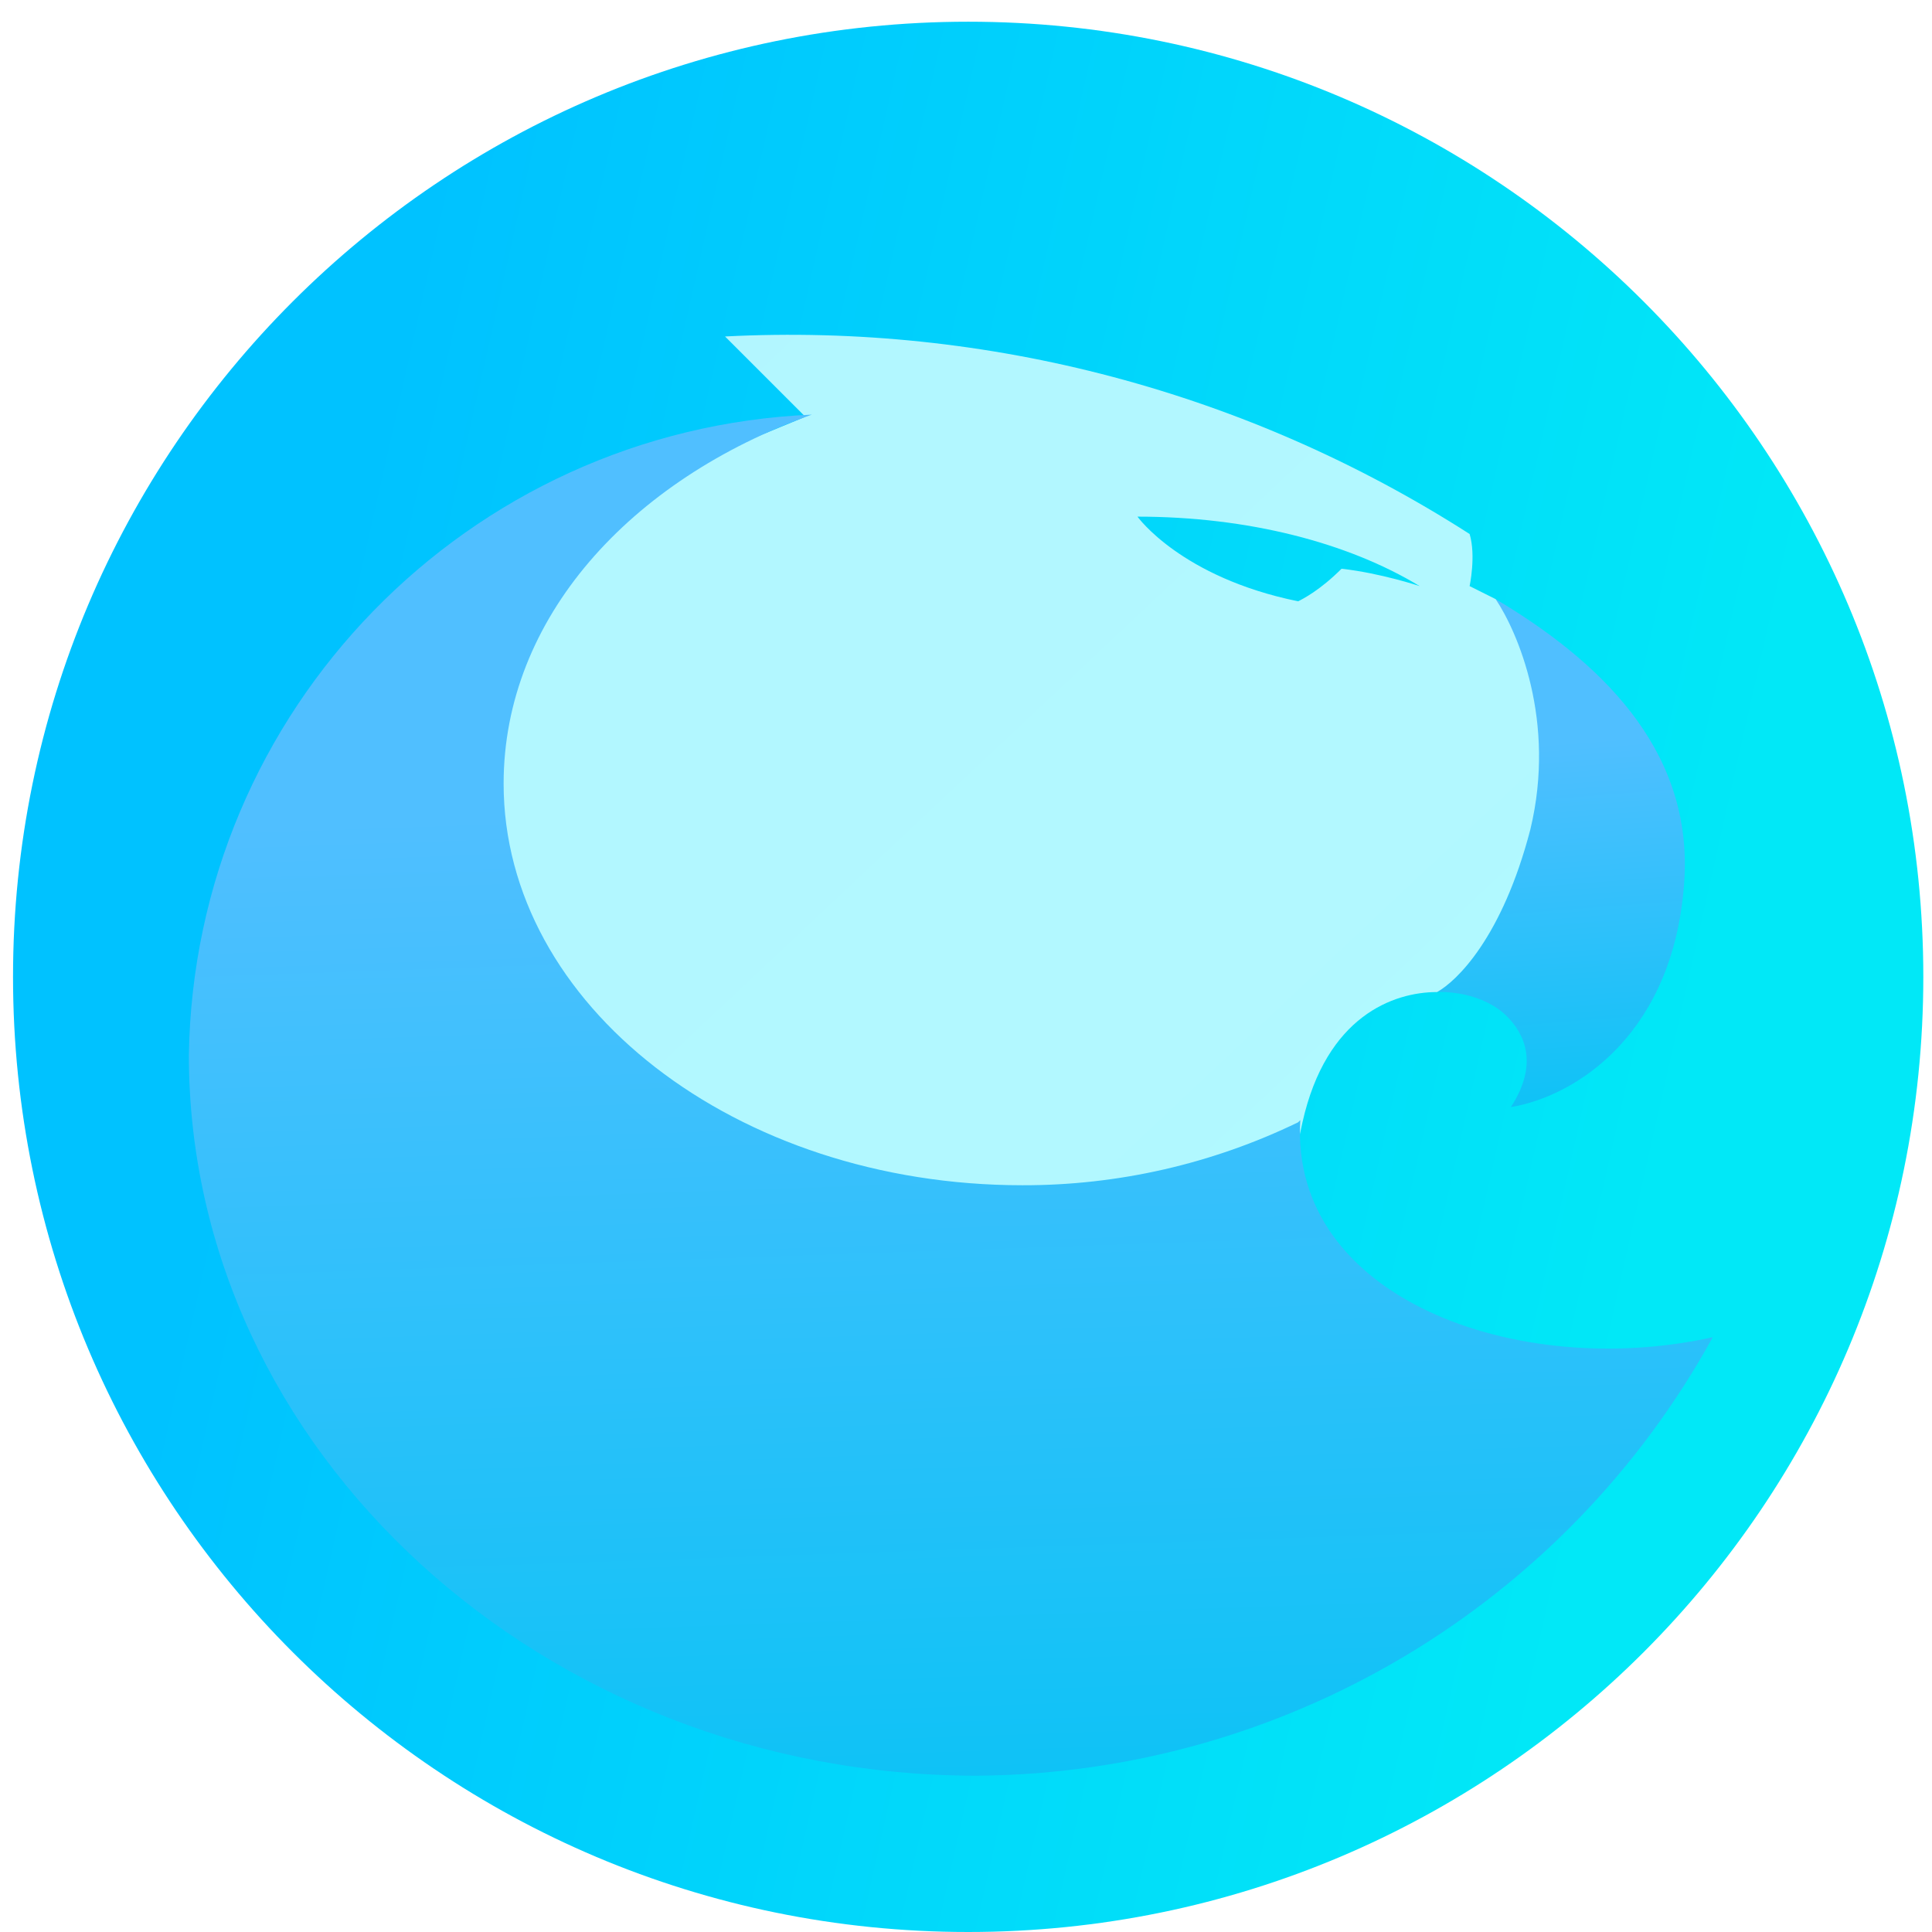
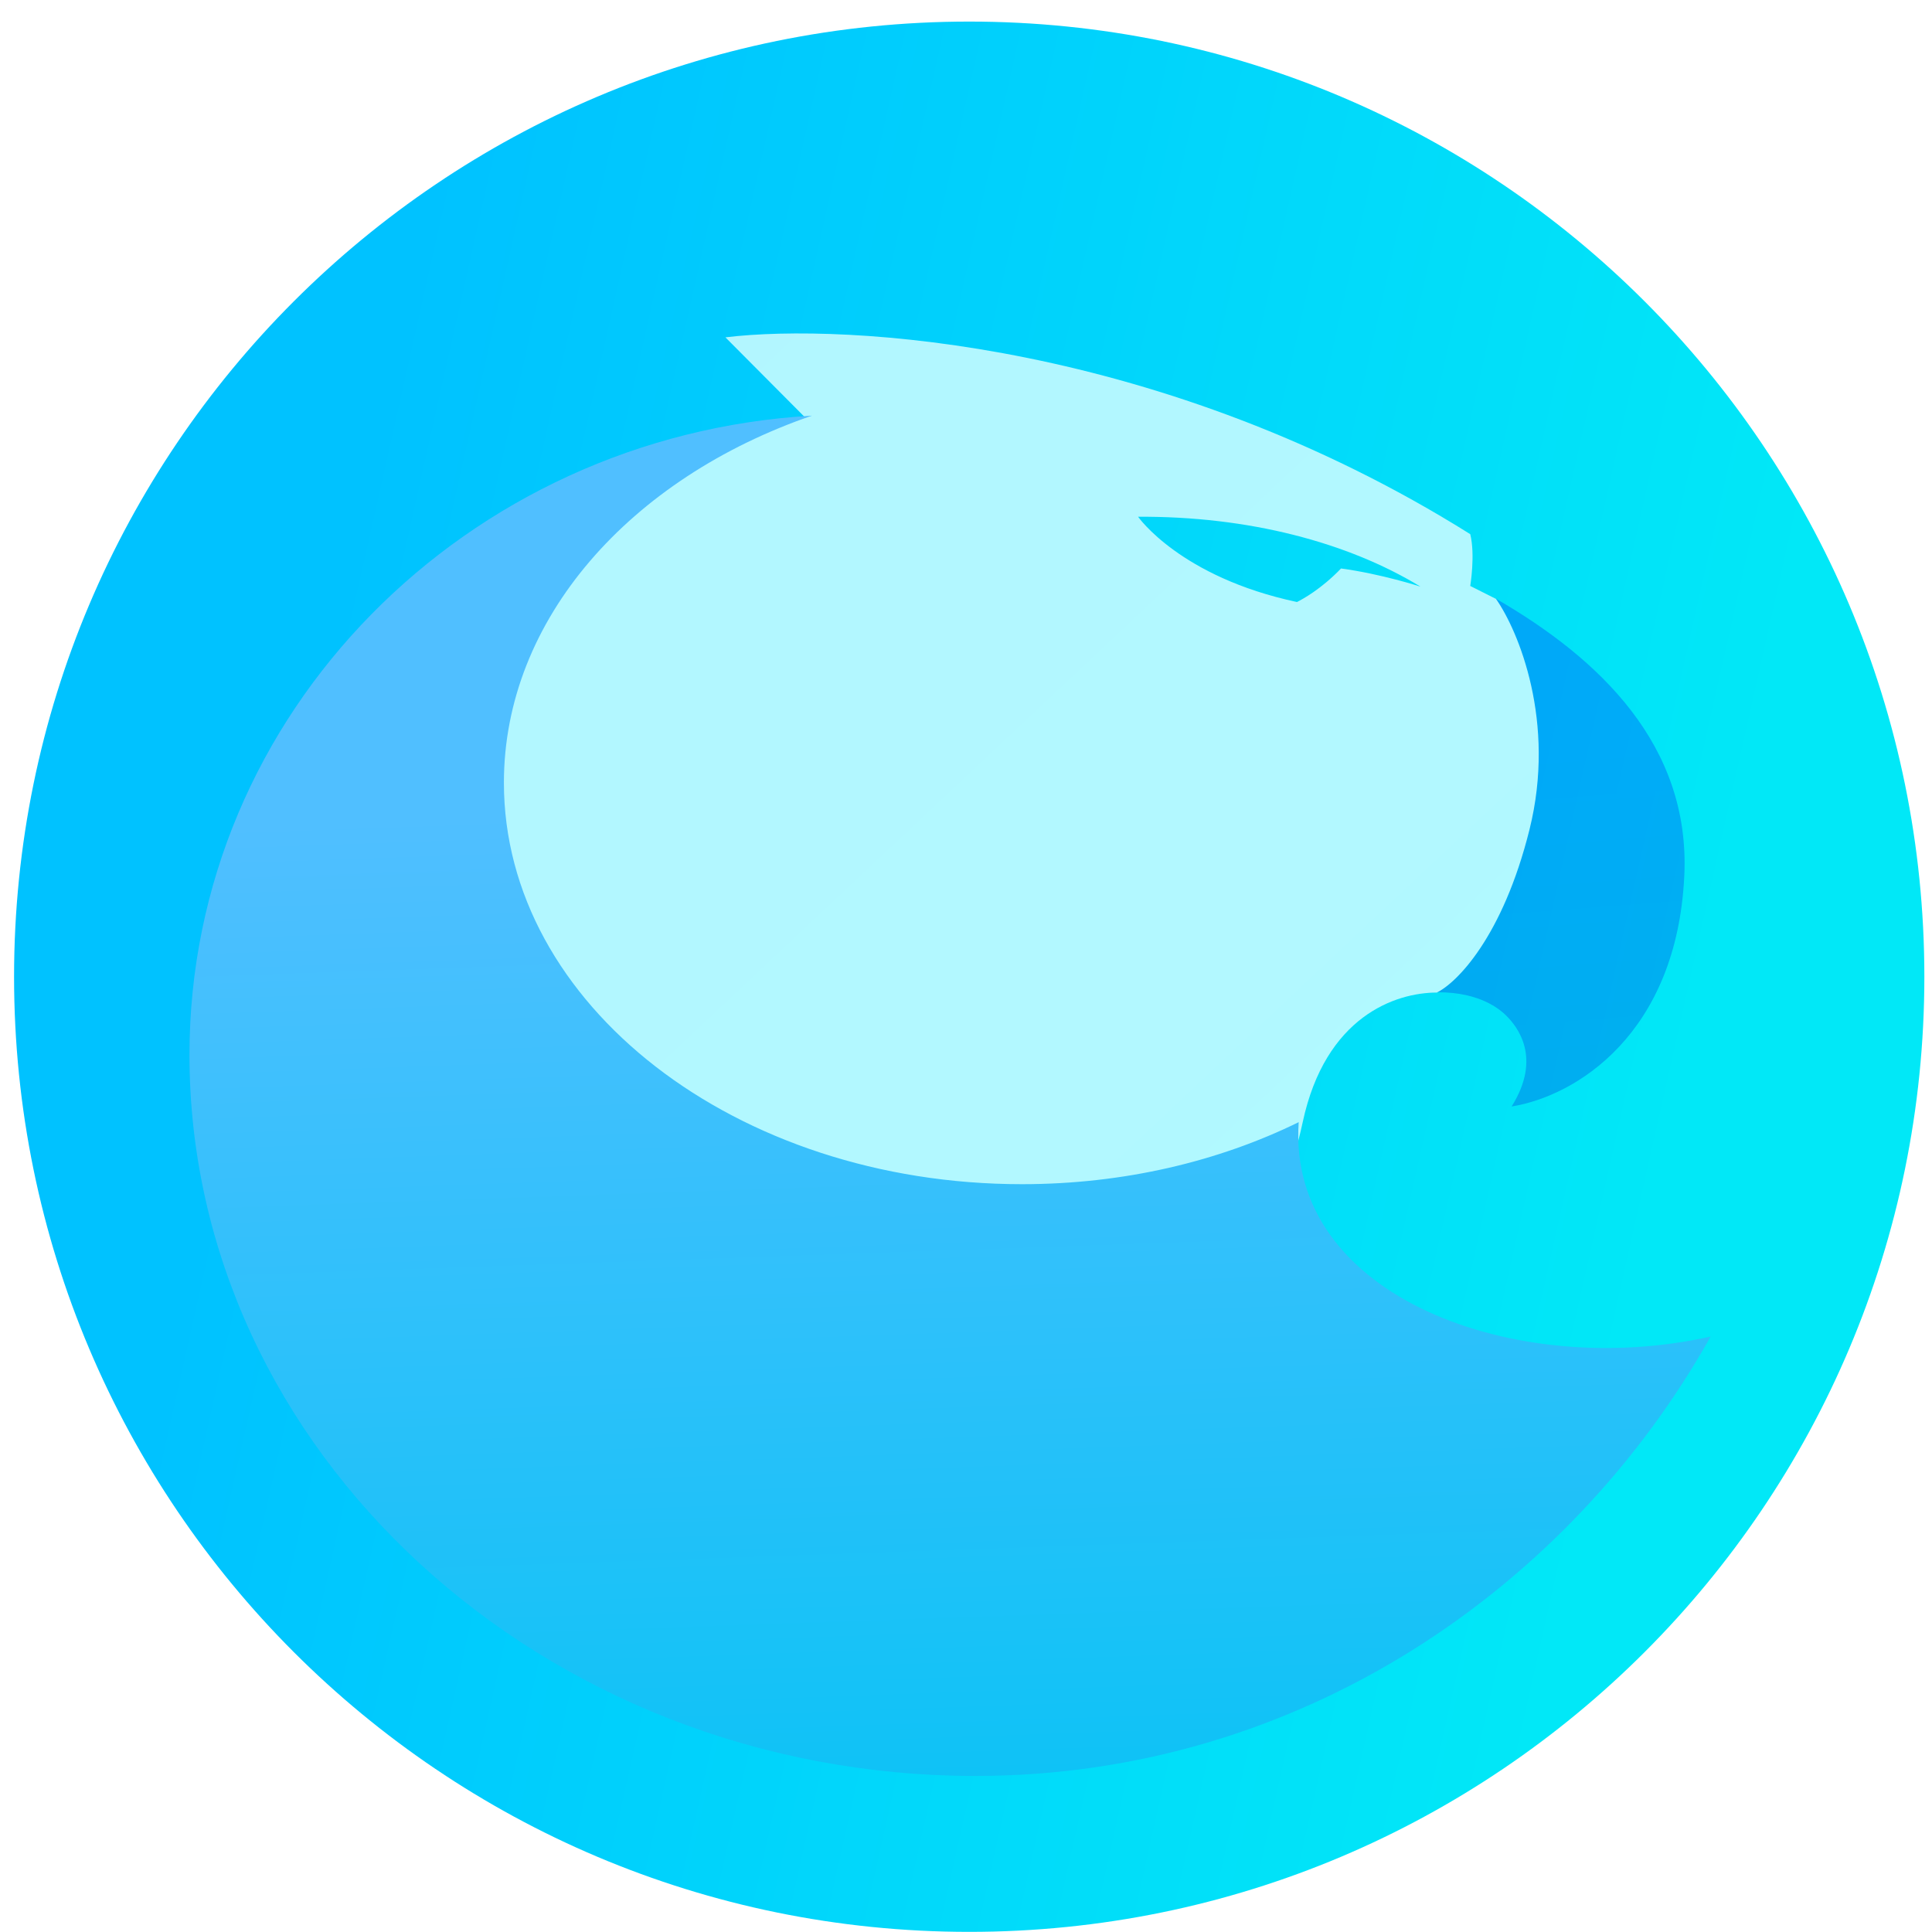
<svg xmlns="http://www.w3.org/2000/svg" fill="none" viewBox="0 0 89 89">
-   <circle cx="44.6" cy="45" r="44" fill="url(#paint0_linear)" />
-   <path d="M77.6 40.4c.3-6-4-10-8.7-12.8l-3 18.1c2-.1 3.1.7 3.5 1.1.5.5 1.7 1.9.2 4.2 3-.5 7.6-3.4 8-10.6z" fill="url(#paint1_linear)" />
-   <path fill-rule="evenodd" clip-rule="evenodd" d="M37.1 19.2l-3.7-3.7a58 58 0 0134.3 9.1c.3 1 0 2.4 0 2.4l1.2.6c1 1.5 2.8 5.6 1.6 10.6-1.3 5-3.4 7-4.3 7.5-2 0-5.1 1.1-6.2 6-1 4.9-3 6-4 5.8l-20.8.3-13.8-8.1-2-16.9 4-5.2 7-5.7 5-2 1.7-.7zm24.7 7c-1 1-1.8 1.4-2 1.5-5.4-1.1-7.4-3.9-7.4-3.9 5.1 0 9.7 1.2 13 3.2 0 0-1.8-.6-3.6-.8z" fill="url(#paint2_linear)" />
-   <path fill-rule="evenodd" clip-rule="evenodd" d="M59.8 51.7a29 29 0 01-12.7 2.9c-13.2 0-23.9-8.3-23.9-18.5 0-7.6 5.8-14 14.2-17A30 30 0 008.7 48.6C8.7 66.8 25 81.8 45 81.8a39 39 0 0033.9-20.2c-9 2-19.5-1.8-19-10z" fill="url(#paint3_linear)" />
+   <circle cx="44.648" cy="44.994" r="44" fill="url(#paint0_linear)" />
+   <g style="mix-blend-mode:multiply">
+     <path d="M77.589 40.353c.29-6.025-3.918-10.022-8.667-12.766L65.835 45.722c2.137-.119 3.182.692 3.562 1.074.475.477 1.662 1.909.237 4.176 2.968-.477 7.604-3.341 7.955-10.618z" fill="url(#paint1_linear)" />
+   </g>
+   <path fill-rule="evenodd" clip-rule="evenodd" d="M37.097 19.239l-3.68-3.699c5.54-.676 20.16.191 34.312 9.067.237.955 0 2.386 0 2.386l1.187.597c1.029 1.471 2.778 5.655 1.544 10.618-1.235 4.963-3.364 7.079-4.274 7.516-1.9 0-5.129 1.098-6.174 5.965-1.045 4.868-3.047 5.926-3.918 5.846l-20.896.239-13.772-8.113-2.018-16.822 3.918-5.25 7.005-5.727 4.987-2.028 1.781-.597zm24.679 6.949c-.921.96-1.783 1.42-2.029 1.545-5.38-1.145-7.319-3.928-7.319-3.928 5.075-.031 9.656 1.176 13.007 3.218 0 0-1.814-.588-3.659-.835z" fill="url(#paint2_linear)" />
+   <path fill-rule="evenodd" clip-rule="evenodd" d="M59.827 51.693c-3.688 1.81-8.061 2.858-12.75 2.858-13.18 0-23.864-8.28-23.864-18.493 0-7.545 5.83-14.034 14.19-16.91-15.899.915-28.675 13.687-28.675 29.447 0 18.188 16.212 33.216 36.211 33.216 14.934 0 27.364-8.658 33.864-20.242-8.943 2.011-19.53-1.812-18.977-9.875z" fill="url(#paint3_linear)" />
  <defs>
-     <linearGradient id="paint0_linear" x1="88.6" y1="1" x2="24.7" y2="-13.4" gradientUnits="userSpaceOnUse">
+     <linearGradient id="paint0_linear" x1="88.647" y1=".994" x2="24.706" y2="-13.38" gradientUnits="userSpaceOnUse">
      <stop stop-color="#01E8F7" />
      <stop offset="1" stop-color="#00C2FF" />
    </linearGradient>
-     <linearGradient id="paint1_linear" x1="71.8" y1="34.2" x2="73.4" y2="54.7" gradientUnits="userSpaceOnUse">
+     <linearGradient id="paint1_linear" x1="71.769" y1="34.201" x2="73.357" y2="54.688" gradientUnits="userSpaceOnUse">
      <stop stop-color="#50BFFF" />
      <stop offset="1" stop-color="#00C3F4" />
    </linearGradient>
-     <linearGradient id="paint2_linear" x1="126.2" y1="28.1" x2="-53.2" y2="-162.7" gradientUnits="userSpaceOnUse">
+     <linearGradient id="paint2_linear" x1="126.167" y1="28.129" x2="-53.24" y2="-162.7" gradientUnits="userSpaceOnUse">
      <stop stop-color="#B1FAFF" />
      <stop offset="1" stop-color="#B5EDFF" />
    </linearGradient>
-     <linearGradient id="paint3_linear" x1="44.1" y1="36.9" x2="46" y2="92" gradientUnits="userSpaceOnUse">
+     <linearGradient id="paint3_linear" x1="44.066" y1="36.872" x2="45.989" y2="92.033" gradientUnits="userSpaceOnUse">
      <stop stop-color="#50BFFF" />
      <stop offset="1" stop-color="#00C3F4" />
    </linearGradient>
  </defs>
</svg>
